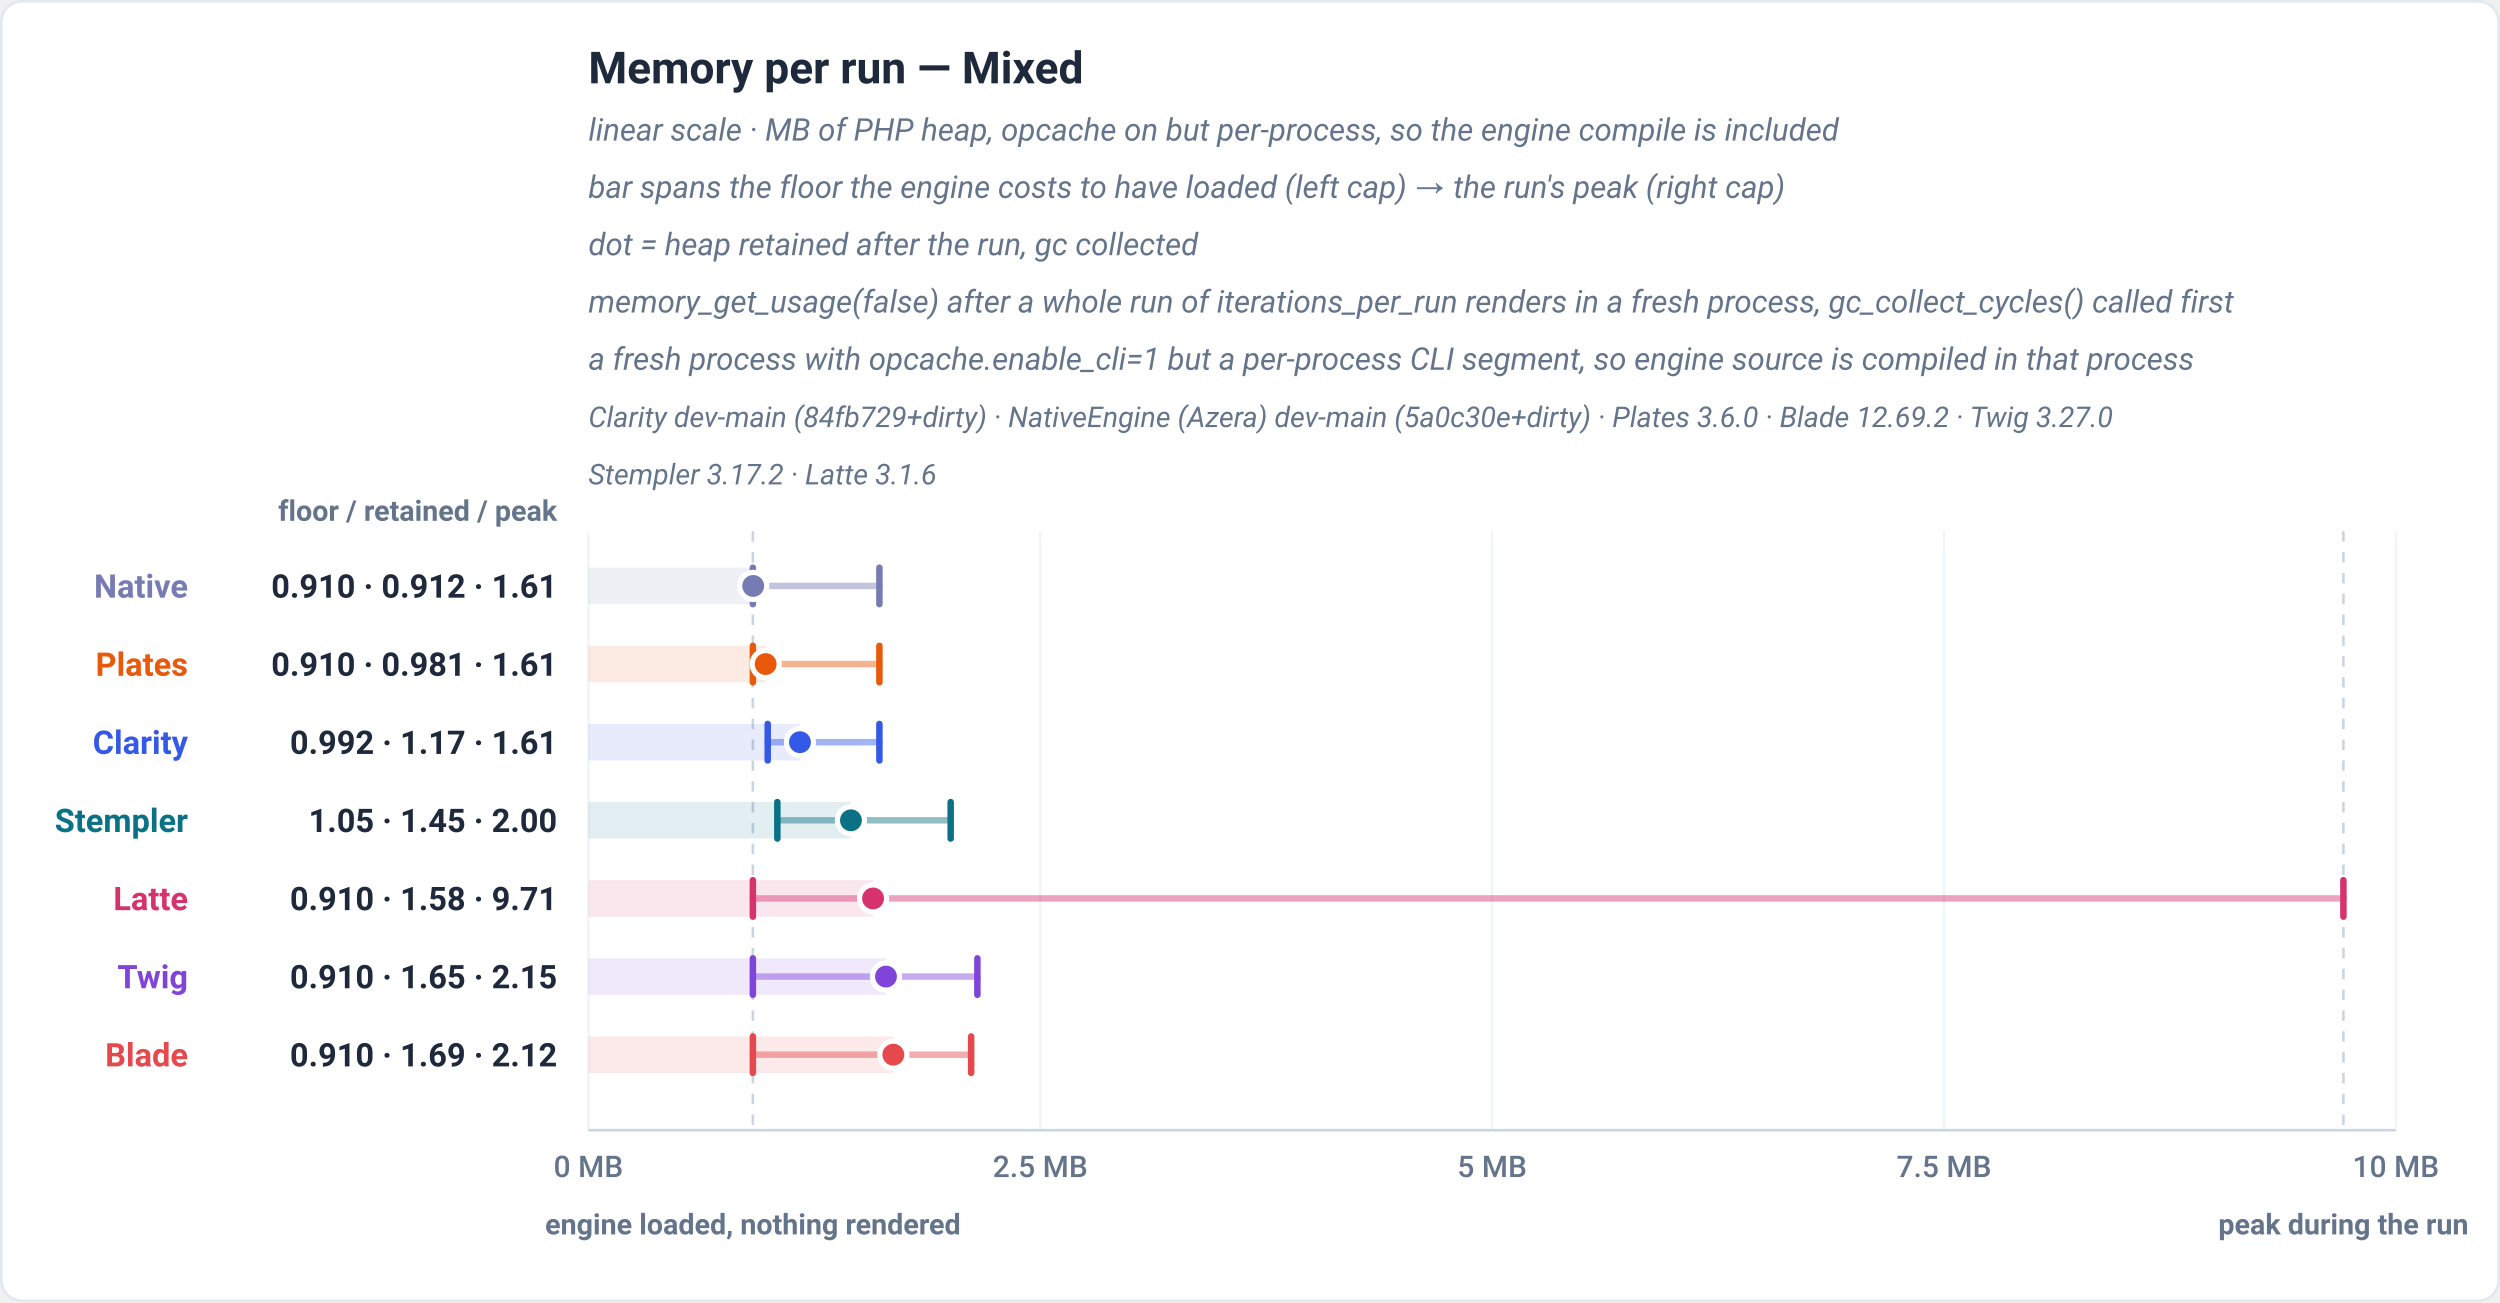
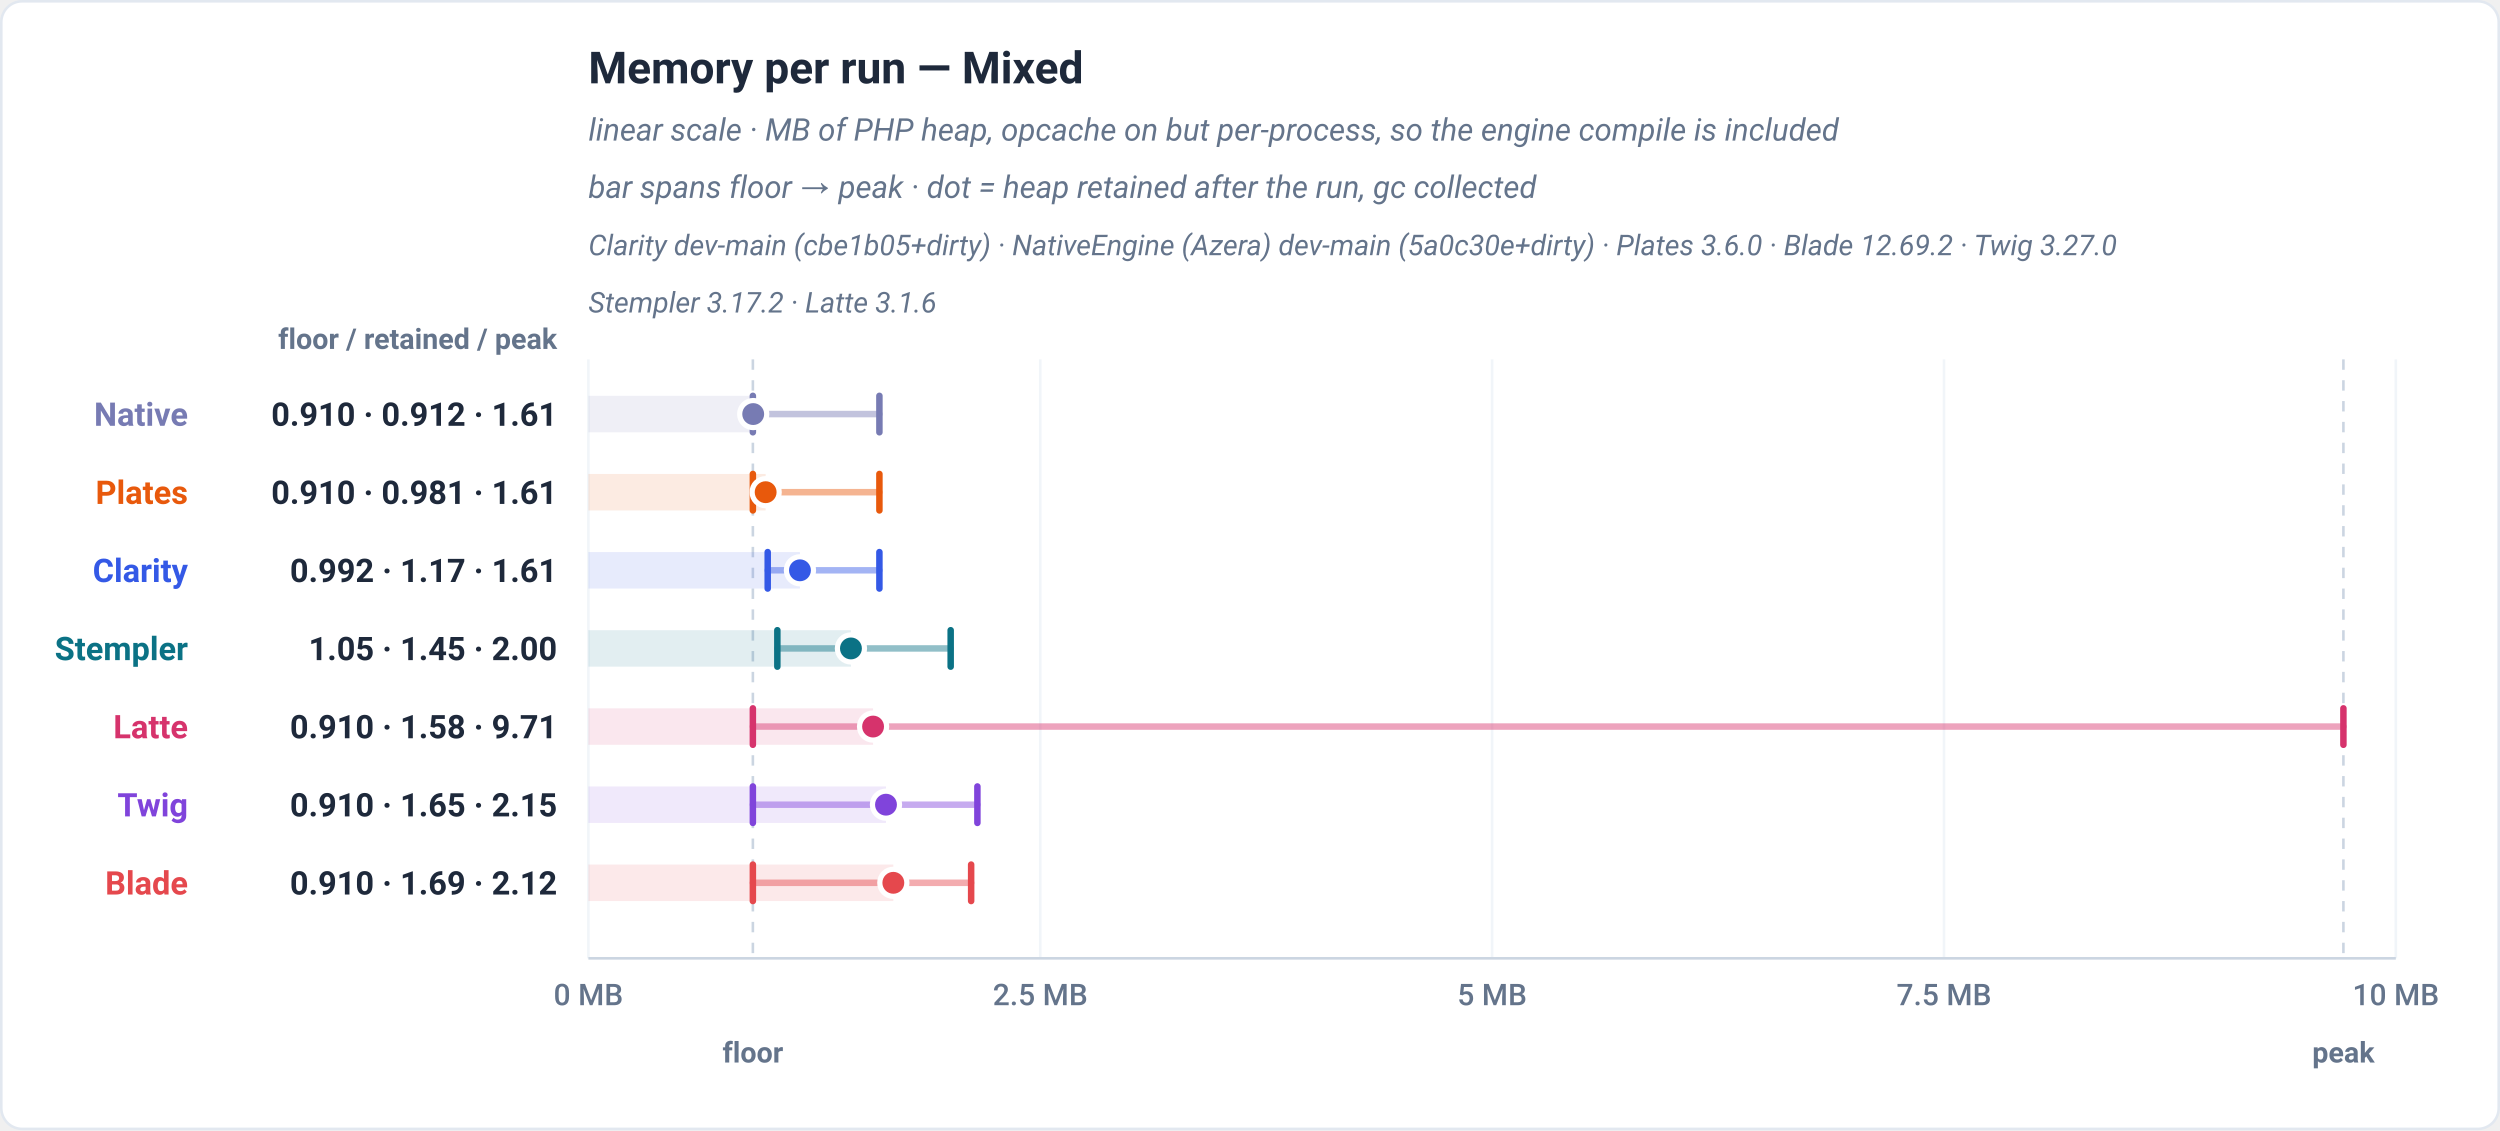
- <svg xmlns="http://www.w3.org/2000/svg" viewBox="0 0 960 500" width="960" height="500" role="img" font-family="-apple-system,BlinkMacSystemFont,'Segoe UI',Roboto,Helvetica,Arial,sans-serif">
-   <rect x="0.5" y="0.5" width="959" height="499" rx="8" fill="#ffffff" stroke="#e2e8f0" />
+ <svg xmlns="http://www.w3.org/2000/svg" viewBox="0 0 960 434" width="960" height="434" role="img" font-family="-apple-system,BlinkMacSystemFont,'Segoe UI',Roboto,Helvetica,Arial,sans-serif">
+   <rect x="0.5" y="0.5" width="959" height="433" rx="8" fill="#ffffff" stroke="#e2e8f0" />
  <text x="225.94" y="32" font-family="-apple-system,BlinkMacSystemFont,'Segoe UI',Roboto,Helvetica,Arial,sans-serif" font-size="17" font-weight="700" fill="#1e293b" text-anchor="start">Memory per run — Mixed</text>
  <text x="225.94" y="54" font-family="-apple-system,BlinkMacSystemFont,'Segoe UI',Roboto,Helvetica,Arial,sans-serif" font-size="12" font-weight="400" fill="#64748b" text-anchor="start" font-style="italic">linear scale · MB of PHP heap, opcache on but per-process, so the engine compile is included</text>
-   <text x="225.94" y="76" font-family="-apple-system,BlinkMacSystemFont,'Segoe UI',Roboto,Helvetica,Arial,sans-serif" font-size="12" font-weight="400" fill="#64748b" text-anchor="start" font-style="italic">bar spans the floor the engine costs to have loaded (left cap) → the run's peak (right cap)</text>
-   <text x="225.94" y="98" font-family="-apple-system,BlinkMacSystemFont,'Segoe UI',Roboto,Helvetica,Arial,sans-serif" font-size="12" font-weight="400" fill="#64748b" text-anchor="start" font-style="italic">dot = heap retained after the run, gc collected</text>
-   <text x="225.94" y="120" font-family="-apple-system,BlinkMacSystemFont,'Segoe UI',Roboto,Helvetica,Arial,sans-serif" font-size="12" font-weight="400" fill="#64748b" text-anchor="start" font-style="italic">memory_get_usage(false) after a whole run of iterations_per_run renders in a fresh process, gc_collect_cycles() called first</text>
-   <text x="225.94" y="142" font-family="-apple-system,BlinkMacSystemFont,'Segoe UI',Roboto,Helvetica,Arial,sans-serif" font-size="12" font-weight="400" fill="#64748b" text-anchor="start" font-style="italic">a fresh process with opcache.enable_cli=1 but a per-process CLI segment, so engine source is compiled in that process</text>
-   <text x="225.94" y="164" font-family="-apple-system,BlinkMacSystemFont,'Segoe UI',Roboto,Helvetica,Arial,sans-serif" font-size="11" font-weight="400" fill="#64748b" text-anchor="start" font-style="italic">Clarity dev-main (84fb729+dirty) · NativeEngine (Azera) dev-main (5a0c30e+dirty) · Plates 3.6.0 · Blade 12.69.2 · Twig 3.27.0</text>
-   <text x="225.94" y="186" font-family="-apple-system,BlinkMacSystemFont,'Segoe UI',Roboto,Helvetica,Arial,sans-serif" font-size="11" font-weight="400" fill="#64748b" text-anchor="start" font-style="italic">Stempler 3.17.2 · Latte 3.1.6</text>
-   <text x="213.94" y="200" font-family="-apple-system,BlinkMacSystemFont,'Segoe UI',Roboto,Helvetica,Arial,sans-serif" font-size="11" font-weight="600" fill="#64748b" text-anchor="end">floor / retained / peak</text>
-   <line x1="225.94" y1="204" x2="225.94" y2="434" stroke="#f1f5f9" stroke-width="1" />
-   <text x="225.94" y="452" font-family="-apple-system,BlinkMacSystemFont,'Segoe UI',Roboto,Helvetica,Arial,sans-serif" font-size="11.5" font-weight="500" fill="#64748b" text-anchor="middle">0 MB</text>
-   <line x1="399.46" y1="204" x2="399.46" y2="434" stroke="#f1f5f9" stroke-width="1" />
-   <text x="399.46" y="452" font-family="-apple-system,BlinkMacSystemFont,'Segoe UI',Roboto,Helvetica,Arial,sans-serif" font-size="11.5" font-weight="500" fill="#64748b" text-anchor="middle">2.5 MB</text>
-   <line x1="572.97" y1="204" x2="572.97" y2="434" stroke="#f1f5f9" stroke-width="1" />
-   <text x="572.97" y="452" font-family="-apple-system,BlinkMacSystemFont,'Segoe UI',Roboto,Helvetica,Arial,sans-serif" font-size="11.5" font-weight="500" fill="#64748b" text-anchor="middle">5 MB</text>
-   <line x1="746.49" y1="204" x2="746.49" y2="434" stroke="#f1f5f9" stroke-width="1" />
-   <text x="746.49" y="452" font-family="-apple-system,BlinkMacSystemFont,'Segoe UI',Roboto,Helvetica,Arial,sans-serif" font-size="11.5" font-weight="500" fill="#64748b" text-anchor="middle">7.5 MB</text>
-   <line x1="920" y1="204" x2="920" y2="434" stroke="#f1f5f9" stroke-width="1" />
-   <text x="920" y="452" font-family="-apple-system,BlinkMacSystemFont,'Segoe UI',Roboto,Helvetica,Arial,sans-serif" font-size="11.5" font-weight="500" fill="#64748b" text-anchor="middle">10 MB</text>
-   <line x1="289.1" y1="204" x2="289.1" y2="434" stroke="#cbd5e1" stroke-width="1" stroke-dasharray="4 4" />
-   <text x="289.1" y="474" font-family="-apple-system,BlinkMacSystemFont,'Segoe UI',Roboto,Helvetica,Arial,sans-serif" font-size="11" font-weight="600" fill="#64748b" text-anchor="middle">engine loaded, nothing rendered</text>
-   <line x1="899.87" y1="204" x2="899.87" y2="434" stroke="#cbd5e1" stroke-width="1" stroke-dasharray="4 4" />
-   <text x="899.87" y="474" font-family="-apple-system,BlinkMacSystemFont,'Segoe UI',Roboto,Helvetica,Arial,sans-serif" font-size="11" font-weight="600" fill="#64748b" text-anchor="middle">peak during the run</text>
-   <line x1="225.94" y1="434" x2="920" y2="434" stroke="#cbd5e1" stroke-width="1" />
-   <rect x="225.94" y="218" width="63.29" height="14" fill="#777bb3" fill-opacity="0.12" />
-   <line x1="289.1" y1="225" x2="337.69" y2="225" stroke="#777bb3" stroke-width="2.5" stroke-linecap="round" opacity="0.45" />
-   <line x1="289.1" y1="218" x2="289.1" y2="232" stroke="#777bb3" stroke-width="2.5" stroke-linecap="round" />
-   <line x1="337.69" y1="218" x2="337.69" y2="232" stroke="#777bb3" stroke-width="2.5" stroke-linecap="round" />
-   <circle cx="289.23" cy="225" r="5.2" fill="#777bb3" stroke="#ffffff" stroke-width="2" />
-   <text x="72.18" y="229.5" font-family="-apple-system,BlinkMacSystemFont,'Segoe UI',Roboto,Helvetica,Arial,sans-serif" font-size="12.5" font-weight="700" fill="#777bb3" text-anchor="end">Native</text>
-   <text x="213.94" y="229.5" font-family="-apple-system,BlinkMacSystemFont,'Segoe UI',Roboto,Helvetica,Arial,sans-serif" font-size="12.5" font-weight="700" fill="#1e293b" text-anchor="end">0.910 · 0.912 · 1.61</text>
-   <rect x="225.94" y="248" width="68.07" height="14" fill="#e8590c" fill-opacity="0.12" />
-   <line x1="289.1" y1="255" x2="337.69" y2="255" stroke="#e8590c" stroke-width="2.5" stroke-linecap="round" opacity="0.45" />
-   <line x1="289.1" y1="248" x2="289.1" y2="262" stroke="#e8590c" stroke-width="2.5" stroke-linecap="round" />
-   <line x1="337.69" y1="248" x2="337.69" y2="262" stroke="#e8590c" stroke-width="2.5" stroke-linecap="round" />
-   <circle cx="294.01" cy="255" r="5.2" fill="#e8590c" stroke="#ffffff" stroke-width="2" />
-   <text x="72.18" y="259.5" font-family="-apple-system,BlinkMacSystemFont,'Segoe UI',Roboto,Helvetica,Arial,sans-serif" font-size="12.5" font-weight="700" fill="#e8590c" text-anchor="end">Plates</text>
-   <text x="213.94" y="259.5" font-family="-apple-system,BlinkMacSystemFont,'Segoe UI',Roboto,Helvetica,Arial,sans-serif" font-size="12.5" font-weight="700" fill="#1e293b" text-anchor="end">0.910 · 0.981 · 1.61</text>
-   <rect x="225.94" y="278" width="81.24" height="14" fill="#3459e6" fill-opacity="0.12" />
-   <line x1="294.8" y1="285" x2="337.69" y2="285" stroke="#3459e6" stroke-width="2.5" stroke-linecap="round" opacity="0.45" />
-   <line x1="294.8" y1="278" x2="294.8" y2="292" stroke="#3459e6" stroke-width="2.5" stroke-linecap="round" />
-   <line x1="337.69" y1="278" x2="337.69" y2="292" stroke="#3459e6" stroke-width="2.5" stroke-linecap="round" />
-   <circle cx="307.18" cy="285" r="5.2" fill="#3459e6" stroke="#ffffff" stroke-width="2" />
-   <text x="72.18" y="289.5" font-family="-apple-system,BlinkMacSystemFont,'Segoe UI',Roboto,Helvetica,Arial,sans-serif" font-size="12.5" font-weight="700" fill="#3459e6" text-anchor="end">Clarity</text>
-   <text x="213.94" y="289.5" font-family="-apple-system,BlinkMacSystemFont,'Segoe UI',Roboto,Helvetica,Arial,sans-serif" font-size="12.5" font-weight="700" fill="#1e293b" text-anchor="end">0.992 · 1.17 · 1.61</text>
-   <rect x="225.94" y="308" width="100.82" height="14" fill="#0b7285" fill-opacity="0.12" />
-   <line x1="298.5" y1="315" x2="365.06" y2="315" stroke="#0b7285" stroke-width="2.5" stroke-linecap="round" opacity="0.45" />
-   <line x1="298.5" y1="308" x2="298.5" y2="322" stroke="#0b7285" stroke-width="2.5" stroke-linecap="round" />
-   <line x1="365.06" y1="308" x2="365.06" y2="322" stroke="#0b7285" stroke-width="2.5" stroke-linecap="round" />
-   <circle cx="326.76" cy="315" r="5.2" fill="#0b7285" stroke="#ffffff" stroke-width="2" />
-   <text x="72.18" y="319.5" font-family="-apple-system,BlinkMacSystemFont,'Segoe UI',Roboto,Helvetica,Arial,sans-serif" font-size="12.5" font-weight="700" fill="#0b7285" text-anchor="end">Stempler</text>
-   <text x="213.94" y="319.5" font-family="-apple-system,BlinkMacSystemFont,'Segoe UI',Roboto,Helvetica,Arial,sans-serif" font-size="12.5" font-weight="700" fill="#1e293b" text-anchor="end">1.05 · 1.45 · 2.00</text>
-   <rect x="225.94" y="338" width="109.32" height="14" fill="#d6336c" fill-opacity="0.12" />
-   <line x1="289.1" y1="345" x2="899.87" y2="345" stroke="#d6336c" stroke-width="2.5" stroke-linecap="round" opacity="0.45" />
-   <line x1="289.1" y1="338" x2="289.1" y2="352" stroke="#d6336c" stroke-width="2.5" stroke-linecap="round" />
-   <line x1="899.87" y1="338" x2="899.87" y2="352" stroke="#d6336c" stroke-width="2.5" stroke-linecap="round" />
-   <circle cx="335.26" cy="345" r="5.2" fill="#d6336c" stroke="#ffffff" stroke-width="2" />
-   <text x="72.18" y="349.5" font-family="-apple-system,BlinkMacSystemFont,'Segoe UI',Roboto,Helvetica,Arial,sans-serif" font-size="12.5" font-weight="700" fill="#d6336c" text-anchor="end">Latte</text>
-   <text x="213.94" y="349.5" font-family="-apple-system,BlinkMacSystemFont,'Segoe UI',Roboto,Helvetica,Arial,sans-serif" font-size="12.5" font-weight="700" fill="#1e293b" text-anchor="end">0.910 · 1.58 · 9.71</text>
-   <rect x="225.94" y="368" width="114.28" height="14" fill="#8044db" fill-opacity="0.12" />
-   <line x1="289.1" y1="375" x2="375.32" y2="375" stroke="#8044db" stroke-width="2.5" stroke-linecap="round" opacity="0.45" />
-   <line x1="289.1" y1="368" x2="289.1" y2="382" stroke="#8044db" stroke-width="2.5" stroke-linecap="round" />
-   <line x1="375.32" y1="368" x2="375.32" y2="382" stroke="#8044db" stroke-width="2.5" stroke-linecap="round" />
-   <circle cx="340.22" cy="375" r="5.2" fill="#8044db" stroke="#ffffff" stroke-width="2" />
-   <text x="72.18" y="379.5" font-family="-apple-system,BlinkMacSystemFont,'Segoe UI',Roboto,Helvetica,Arial,sans-serif" font-size="12.5" font-weight="700" fill="#8044db" text-anchor="end">Twig</text>
-   <text x="213.94" y="379.5" font-family="-apple-system,BlinkMacSystemFont,'Segoe UI',Roboto,Helvetica,Arial,sans-serif" font-size="12.5" font-weight="700" fill="#1e293b" text-anchor="end">0.910 · 1.65 · 2.15</text>
-   <rect x="225.94" y="398" width="117.1" height="14" fill="#e5484d" fill-opacity="0.12" />
-   <line x1="289.1" y1="405" x2="372.92" y2="405" stroke="#e5484d" stroke-width="2.5" stroke-linecap="round" opacity="0.45" />
-   <line x1="289.1" y1="398" x2="289.1" y2="412" stroke="#e5484d" stroke-width="2.5" stroke-linecap="round" />
-   <line x1="372.92" y1="398" x2="372.92" y2="412" stroke="#e5484d" stroke-width="2.5" stroke-linecap="round" />
-   <circle cx="343.04" cy="405" r="5.2" fill="#e5484d" stroke="#ffffff" stroke-width="2" />
-   <text x="72.18" y="409.5" font-family="-apple-system,BlinkMacSystemFont,'Segoe UI',Roboto,Helvetica,Arial,sans-serif" font-size="12.5" font-weight="700" fill="#e5484d" text-anchor="end">Blade</text>
-   <text x="213.94" y="409.5" font-family="-apple-system,BlinkMacSystemFont,'Segoe UI',Roboto,Helvetica,Arial,sans-serif" font-size="12.5" font-weight="700" fill="#1e293b" text-anchor="end">0.910 · 1.69 · 2.12</text>
+   <text x="225.94" y="76" font-family="-apple-system,BlinkMacSystemFont,'Segoe UI',Roboto,Helvetica,Arial,sans-serif" font-size="12" font-weight="400" fill="#64748b" text-anchor="start" font-style="italic">bar spans floor → peak · dot = heap retained after the run, gc collected</text>
+   <text x="225.94" y="98" font-family="-apple-system,BlinkMacSystemFont,'Segoe UI',Roboto,Helvetica,Arial,sans-serif" font-size="11" font-weight="400" fill="#64748b" text-anchor="start" font-style="italic">Clarity dev-main (cbe1b05+dirty) · NativeEngine (Azera) dev-main (5a0c30e+dirty) · Plates 3.6.0 · Blade 12.69.2 · Twig 3.27.0</text>
+   <text x="225.94" y="120" font-family="-apple-system,BlinkMacSystemFont,'Segoe UI',Roboto,Helvetica,Arial,sans-serif" font-size="11" font-weight="400" fill="#64748b" text-anchor="start" font-style="italic">Stempler 3.17.2 · Latte 3.1.6</text>
+   <text x="213.94" y="134" font-family="-apple-system,BlinkMacSystemFont,'Segoe UI',Roboto,Helvetica,Arial,sans-serif" font-size="11" font-weight="600" fill="#64748b" text-anchor="end">floor / retained / peak</text>
+   <line x1="225.94" y1="138" x2="225.94" y2="368" stroke="#f1f5f9" stroke-width="1" />
+   <text x="225.94" y="386" font-family="-apple-system,BlinkMacSystemFont,'Segoe UI',Roboto,Helvetica,Arial,sans-serif" font-size="11.5" font-weight="500" fill="#64748b" text-anchor="middle">0 MB</text>
+   <line x1="399.46" y1="138" x2="399.46" y2="368" stroke="#f1f5f9" stroke-width="1" />
+   <text x="399.46" y="386" font-family="-apple-system,BlinkMacSystemFont,'Segoe UI',Roboto,Helvetica,Arial,sans-serif" font-size="11.5" font-weight="500" fill="#64748b" text-anchor="middle">2.5 MB</text>
+   <line x1="572.97" y1="138" x2="572.97" y2="368" stroke="#f1f5f9" stroke-width="1" />
+   <text x="572.97" y="386" font-family="-apple-system,BlinkMacSystemFont,'Segoe UI',Roboto,Helvetica,Arial,sans-serif" font-size="11.5" font-weight="500" fill="#64748b" text-anchor="middle">5 MB</text>
+   <line x1="746.49" y1="138" x2="746.49" y2="368" stroke="#f1f5f9" stroke-width="1" />
+   <text x="746.49" y="386" font-family="-apple-system,BlinkMacSystemFont,'Segoe UI',Roboto,Helvetica,Arial,sans-serif" font-size="11.5" font-weight="500" fill="#64748b" text-anchor="middle">7.5 MB</text>
+   <line x1="920" y1="138" x2="920" y2="368" stroke="#f1f5f9" stroke-width="1" />
+   <text x="920" y="386" font-family="-apple-system,BlinkMacSystemFont,'Segoe UI',Roboto,Helvetica,Arial,sans-serif" font-size="11.5" font-weight="500" fill="#64748b" text-anchor="middle">10 MB</text>
+   <line x1="289.1" y1="138" x2="289.1" y2="368" stroke="#cbd5e1" stroke-width="1" stroke-dasharray="4 4" />
+   <text x="289.1" y="408" font-family="-apple-system,BlinkMacSystemFont,'Segoe UI',Roboto,Helvetica,Arial,sans-serif" font-size="11" font-weight="600" fill="#64748b" text-anchor="middle">floor</text>
+   <line x1="899.87" y1="138" x2="899.87" y2="368" stroke="#cbd5e1" stroke-width="1" stroke-dasharray="4 4" />
+   <text x="899.87" y="408" font-family="-apple-system,BlinkMacSystemFont,'Segoe UI',Roboto,Helvetica,Arial,sans-serif" font-size="11" font-weight="600" fill="#64748b" text-anchor="middle">peak</text>
+   <line x1="225.94" y1="368" x2="920" y2="368" stroke="#cbd5e1" stroke-width="1" />
+   <rect x="225.94" y="152" width="63.29" height="14" fill="#777bb3" fill-opacity="0.12" />
+   <line x1="289.1" y1="159" x2="337.69" y2="159" stroke="#777bb3" stroke-width="2.5" stroke-linecap="round" opacity="0.45" />
+   <line x1="289.1" y1="152" x2="289.1" y2="166" stroke="#777bb3" stroke-width="2.5" stroke-linecap="round" />
+   <line x1="337.69" y1="152" x2="337.69" y2="166" stroke="#777bb3" stroke-width="2.5" stroke-linecap="round" />
+   <circle cx="289.23" cy="159" r="5.2" fill="#777bb3" stroke="#ffffff" stroke-width="2" />
+   <text x="72.18" y="163.5" font-family="-apple-system,BlinkMacSystemFont,'Segoe UI',Roboto,Helvetica,Arial,sans-serif" font-size="12.5" font-weight="700" fill="#777bb3" text-anchor="end">Native</text>
+   <text x="213.94" y="163.5" font-family="-apple-system,BlinkMacSystemFont,'Segoe UI',Roboto,Helvetica,Arial,sans-serif" font-size="12.5" font-weight="700" fill="#1e293b" text-anchor="end">0.910 · 0.912 · 1.61</text>
+   <rect x="225.94" y="182" width="68.07" height="14" fill="#e8590c" fill-opacity="0.12" />
+   <line x1="289.1" y1="189" x2="337.69" y2="189" stroke="#e8590c" stroke-width="2.5" stroke-linecap="round" opacity="0.45" />
+   <line x1="289.1" y1="182" x2="289.1" y2="196" stroke="#e8590c" stroke-width="2.5" stroke-linecap="round" />
+   <line x1="337.69" y1="182" x2="337.69" y2="196" stroke="#e8590c" stroke-width="2.5" stroke-linecap="round" />
+   <circle cx="294.01" cy="189" r="5.2" fill="#e8590c" stroke="#ffffff" stroke-width="2" />
+   <text x="72.18" y="193.5" font-family="-apple-system,BlinkMacSystemFont,'Segoe UI',Roboto,Helvetica,Arial,sans-serif" font-size="12.5" font-weight="700" fill="#e8590c" text-anchor="end">Plates</text>
+   <text x="213.94" y="193.5" font-family="-apple-system,BlinkMacSystemFont,'Segoe UI',Roboto,Helvetica,Arial,sans-serif" font-size="12.5" font-weight="700" fill="#1e293b" text-anchor="end">0.910 · 0.981 · 1.61</text>
+   <rect x="225.94" y="212" width="81.24" height="14" fill="#3459e6" fill-opacity="0.12" />
+   <line x1="294.8" y1="219" x2="337.69" y2="219" stroke="#3459e6" stroke-width="2.5" stroke-linecap="round" opacity="0.45" />
+   <line x1="294.8" y1="212" x2="294.8" y2="226" stroke="#3459e6" stroke-width="2.5" stroke-linecap="round" />
+   <line x1="337.69" y1="212" x2="337.69" y2="226" stroke="#3459e6" stroke-width="2.5" stroke-linecap="round" />
+   <circle cx="307.18" cy="219" r="5.2" fill="#3459e6" stroke="#ffffff" stroke-width="2" />
+   <text x="72.18" y="223.5" font-family="-apple-system,BlinkMacSystemFont,'Segoe UI',Roboto,Helvetica,Arial,sans-serif" font-size="12.5" font-weight="700" fill="#3459e6" text-anchor="end">Clarity</text>
+   <text x="213.94" y="223.5" font-family="-apple-system,BlinkMacSystemFont,'Segoe UI',Roboto,Helvetica,Arial,sans-serif" font-size="12.5" font-weight="700" fill="#1e293b" text-anchor="end">0.992 · 1.17 · 1.61</text>
+   <rect x="225.94" y="242" width="100.82" height="14" fill="#0b7285" fill-opacity="0.12" />
+   <line x1="298.5" y1="249" x2="365.06" y2="249" stroke="#0b7285" stroke-width="2.5" stroke-linecap="round" opacity="0.45" />
+   <line x1="298.5" y1="242" x2="298.5" y2="256" stroke="#0b7285" stroke-width="2.5" stroke-linecap="round" />
+   <line x1="365.06" y1="242" x2="365.06" y2="256" stroke="#0b7285" stroke-width="2.5" stroke-linecap="round" />
+   <circle cx="326.76" cy="249" r="5.2" fill="#0b7285" stroke="#ffffff" stroke-width="2" />
+   <text x="72.18" y="253.5" font-family="-apple-system,BlinkMacSystemFont,'Segoe UI',Roboto,Helvetica,Arial,sans-serif" font-size="12.5" font-weight="700" fill="#0b7285" text-anchor="end">Stempler</text>
+   <text x="213.94" y="253.5" font-family="-apple-system,BlinkMacSystemFont,'Segoe UI',Roboto,Helvetica,Arial,sans-serif" font-size="12.5" font-weight="700" fill="#1e293b" text-anchor="end">1.05 · 1.45 · 2.00</text>
+   <rect x="225.94" y="272" width="109.32" height="14" fill="#d6336c" fill-opacity="0.12" />
+   <line x1="289.1" y1="279" x2="899.87" y2="279" stroke="#d6336c" stroke-width="2.5" stroke-linecap="round" opacity="0.45" />
+   <line x1="289.1" y1="272" x2="289.1" y2="286" stroke="#d6336c" stroke-width="2.5" stroke-linecap="round" />
+   <line x1="899.87" y1="272" x2="899.87" y2="286" stroke="#d6336c" stroke-width="2.5" stroke-linecap="round" />
+   <circle cx="335.26" cy="279" r="5.2" fill="#d6336c" stroke="#ffffff" stroke-width="2" />
+   <text x="72.18" y="283.5" font-family="-apple-system,BlinkMacSystemFont,'Segoe UI',Roboto,Helvetica,Arial,sans-serif" font-size="12.5" font-weight="700" fill="#d6336c" text-anchor="end">Latte</text>
+   <text x="213.94" y="283.5" font-family="-apple-system,BlinkMacSystemFont,'Segoe UI',Roboto,Helvetica,Arial,sans-serif" font-size="12.5" font-weight="700" fill="#1e293b" text-anchor="end">0.910 · 1.58 · 9.71</text>
+   <rect x="225.94" y="302" width="114.28" height="14" fill="#8044db" fill-opacity="0.12" />
+   <line x1="289.1" y1="309" x2="375.32" y2="309" stroke="#8044db" stroke-width="2.5" stroke-linecap="round" opacity="0.45" />
+   <line x1="289.1" y1="302" x2="289.1" y2="316" stroke="#8044db" stroke-width="2.5" stroke-linecap="round" />
+   <line x1="375.32" y1="302" x2="375.32" y2="316" stroke="#8044db" stroke-width="2.5" stroke-linecap="round" />
+   <circle cx="340.22" cy="309" r="5.2" fill="#8044db" stroke="#ffffff" stroke-width="2" />
+   <text x="72.18" y="313.5" font-family="-apple-system,BlinkMacSystemFont,'Segoe UI',Roboto,Helvetica,Arial,sans-serif" font-size="12.5" font-weight="700" fill="#8044db" text-anchor="end">Twig</text>
+   <text x="213.94" y="313.5" font-family="-apple-system,BlinkMacSystemFont,'Segoe UI',Roboto,Helvetica,Arial,sans-serif" font-size="12.5" font-weight="700" fill="#1e293b" text-anchor="end">0.910 · 1.65 · 2.15</text>
+   <rect x="225.94" y="332" width="117.1" height="14" fill="#e5484d" fill-opacity="0.12" />
+   <line x1="289.1" y1="339" x2="372.92" y2="339" stroke="#e5484d" stroke-width="2.5" stroke-linecap="round" opacity="0.45" />
+   <line x1="289.1" y1="332" x2="289.1" y2="346" stroke="#e5484d" stroke-width="2.5" stroke-linecap="round" />
+   <line x1="372.92" y1="332" x2="372.92" y2="346" stroke="#e5484d" stroke-width="2.5" stroke-linecap="round" />
+   <circle cx="343.04" cy="339" r="5.2" fill="#e5484d" stroke="#ffffff" stroke-width="2" />
+   <text x="72.18" y="343.5" font-family="-apple-system,BlinkMacSystemFont,'Segoe UI',Roboto,Helvetica,Arial,sans-serif" font-size="12.5" font-weight="700" fill="#e5484d" text-anchor="end">Blade</text>
+   <text x="213.94" y="343.5" font-family="-apple-system,BlinkMacSystemFont,'Segoe UI',Roboto,Helvetica,Arial,sans-serif" font-size="12.5" font-weight="700" fill="#1e293b" text-anchor="end">0.910 · 1.69 · 2.12</text>
</svg>
